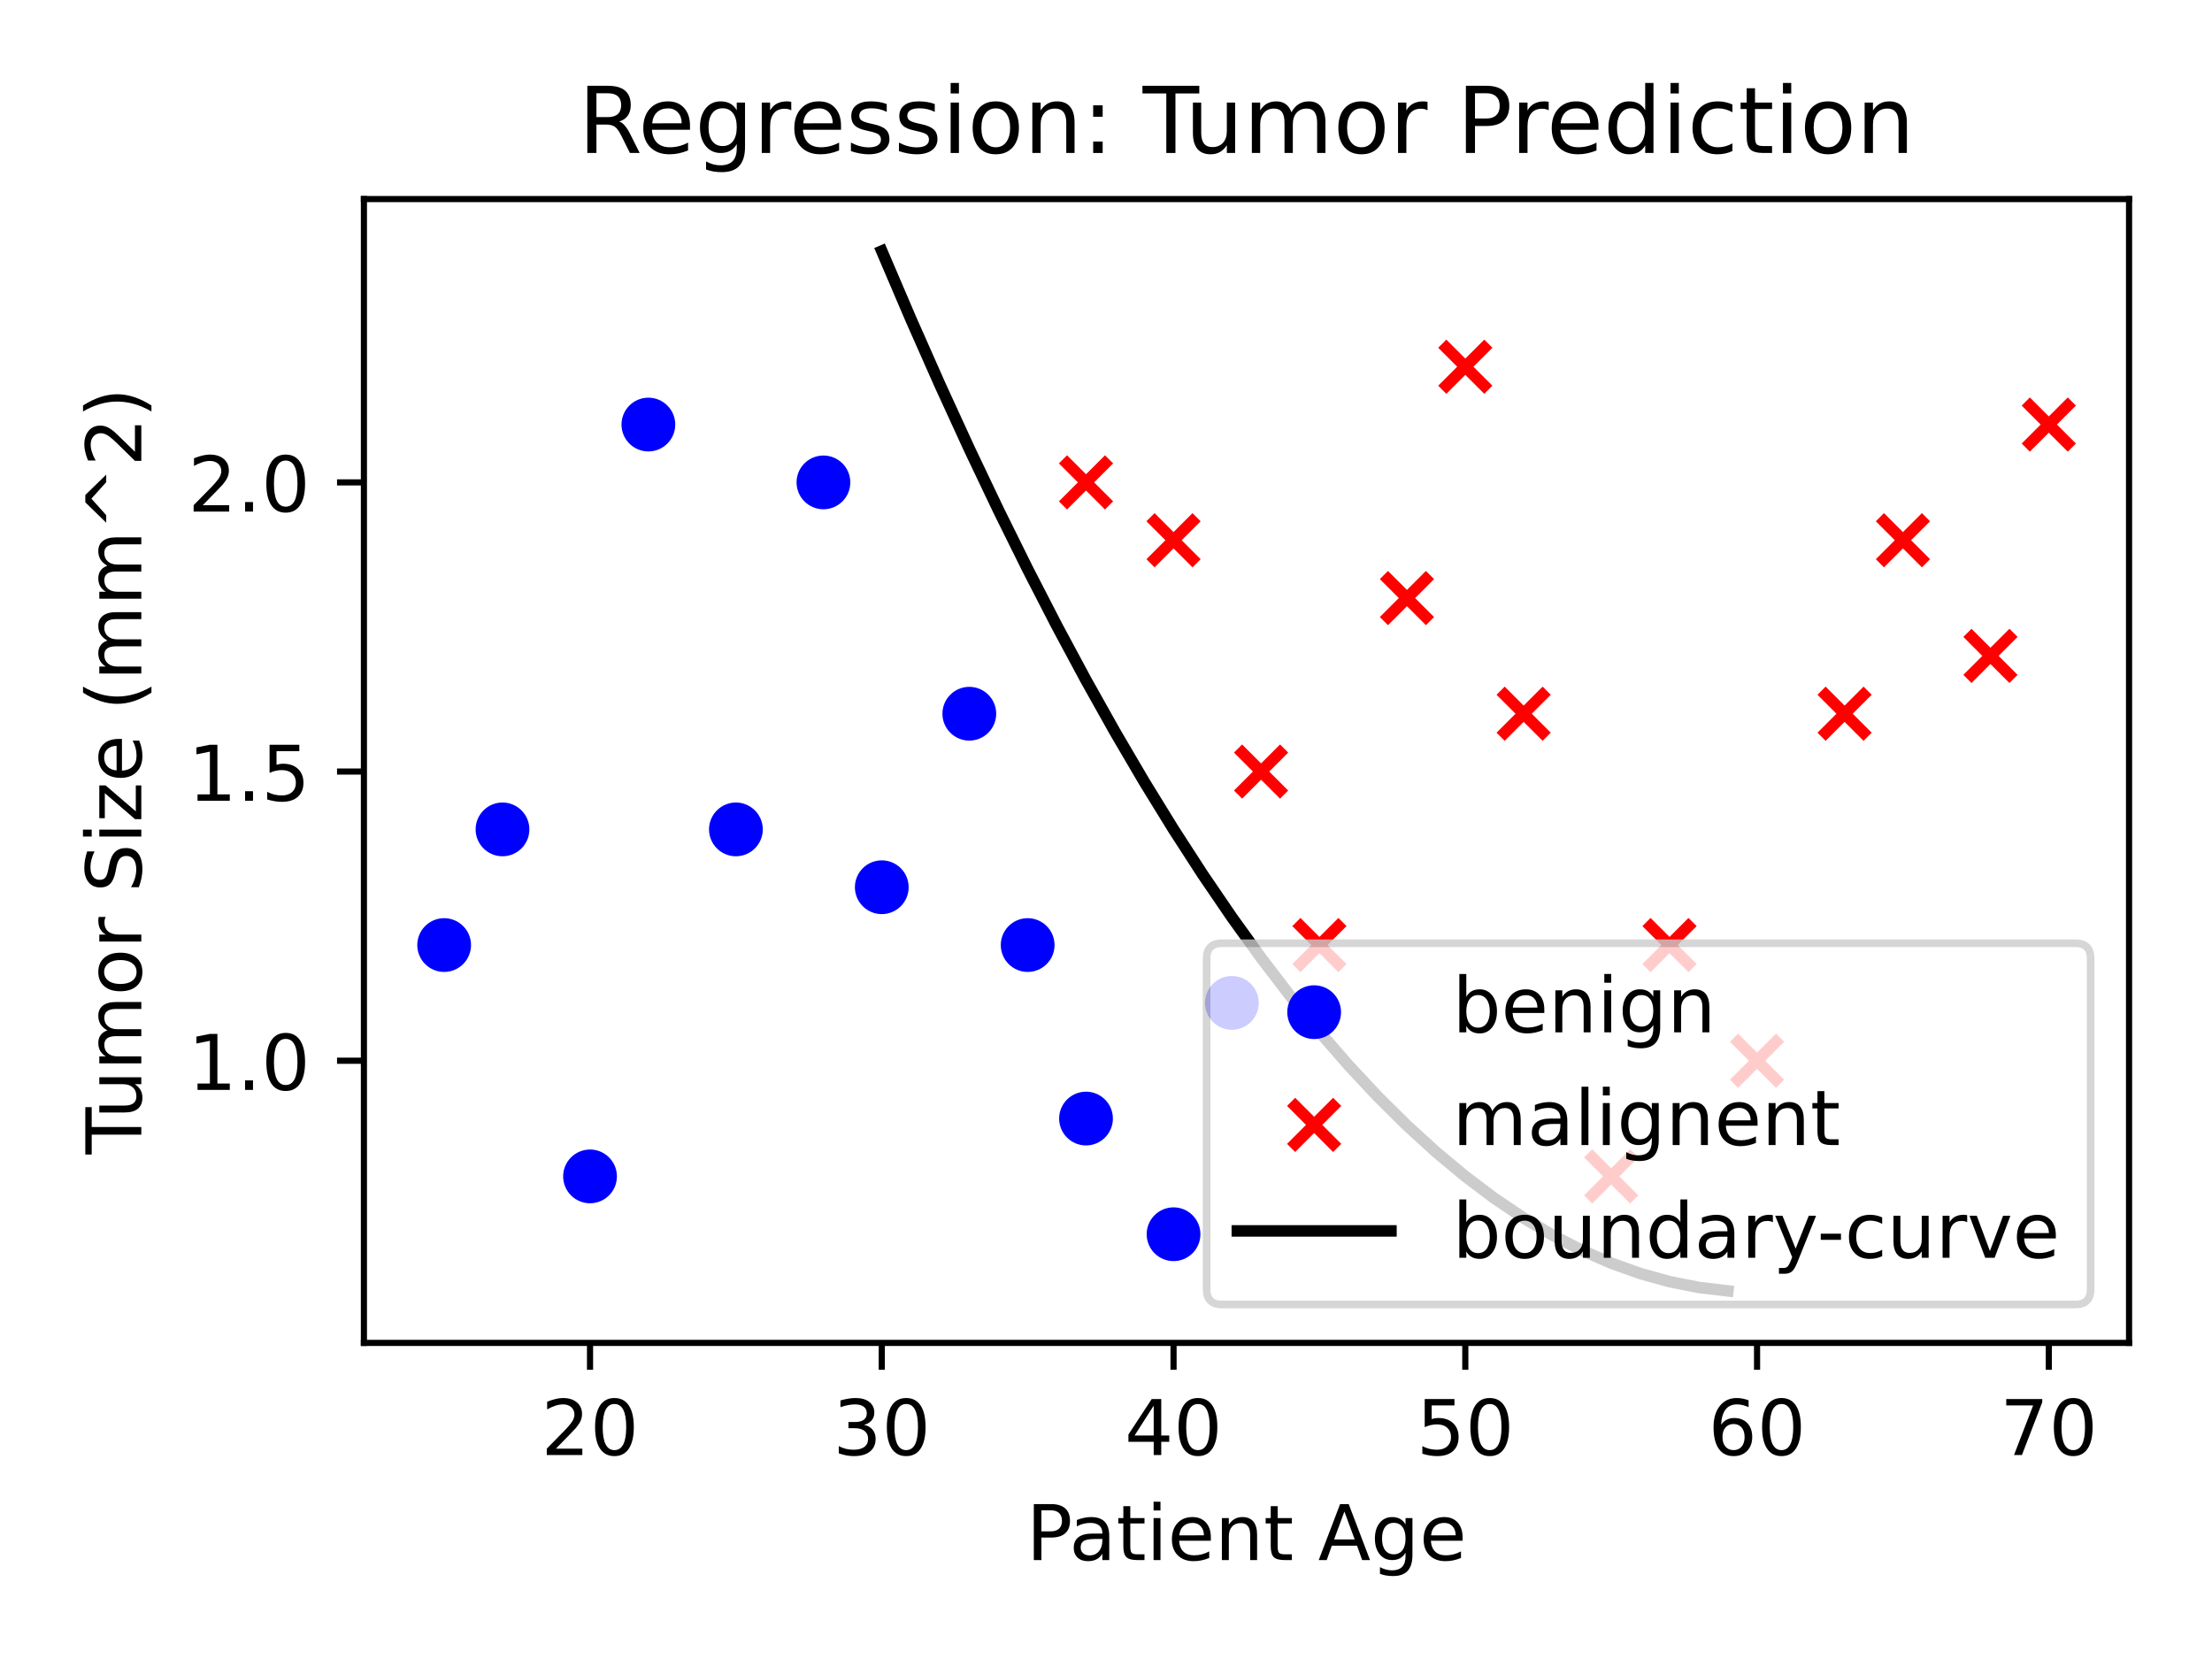
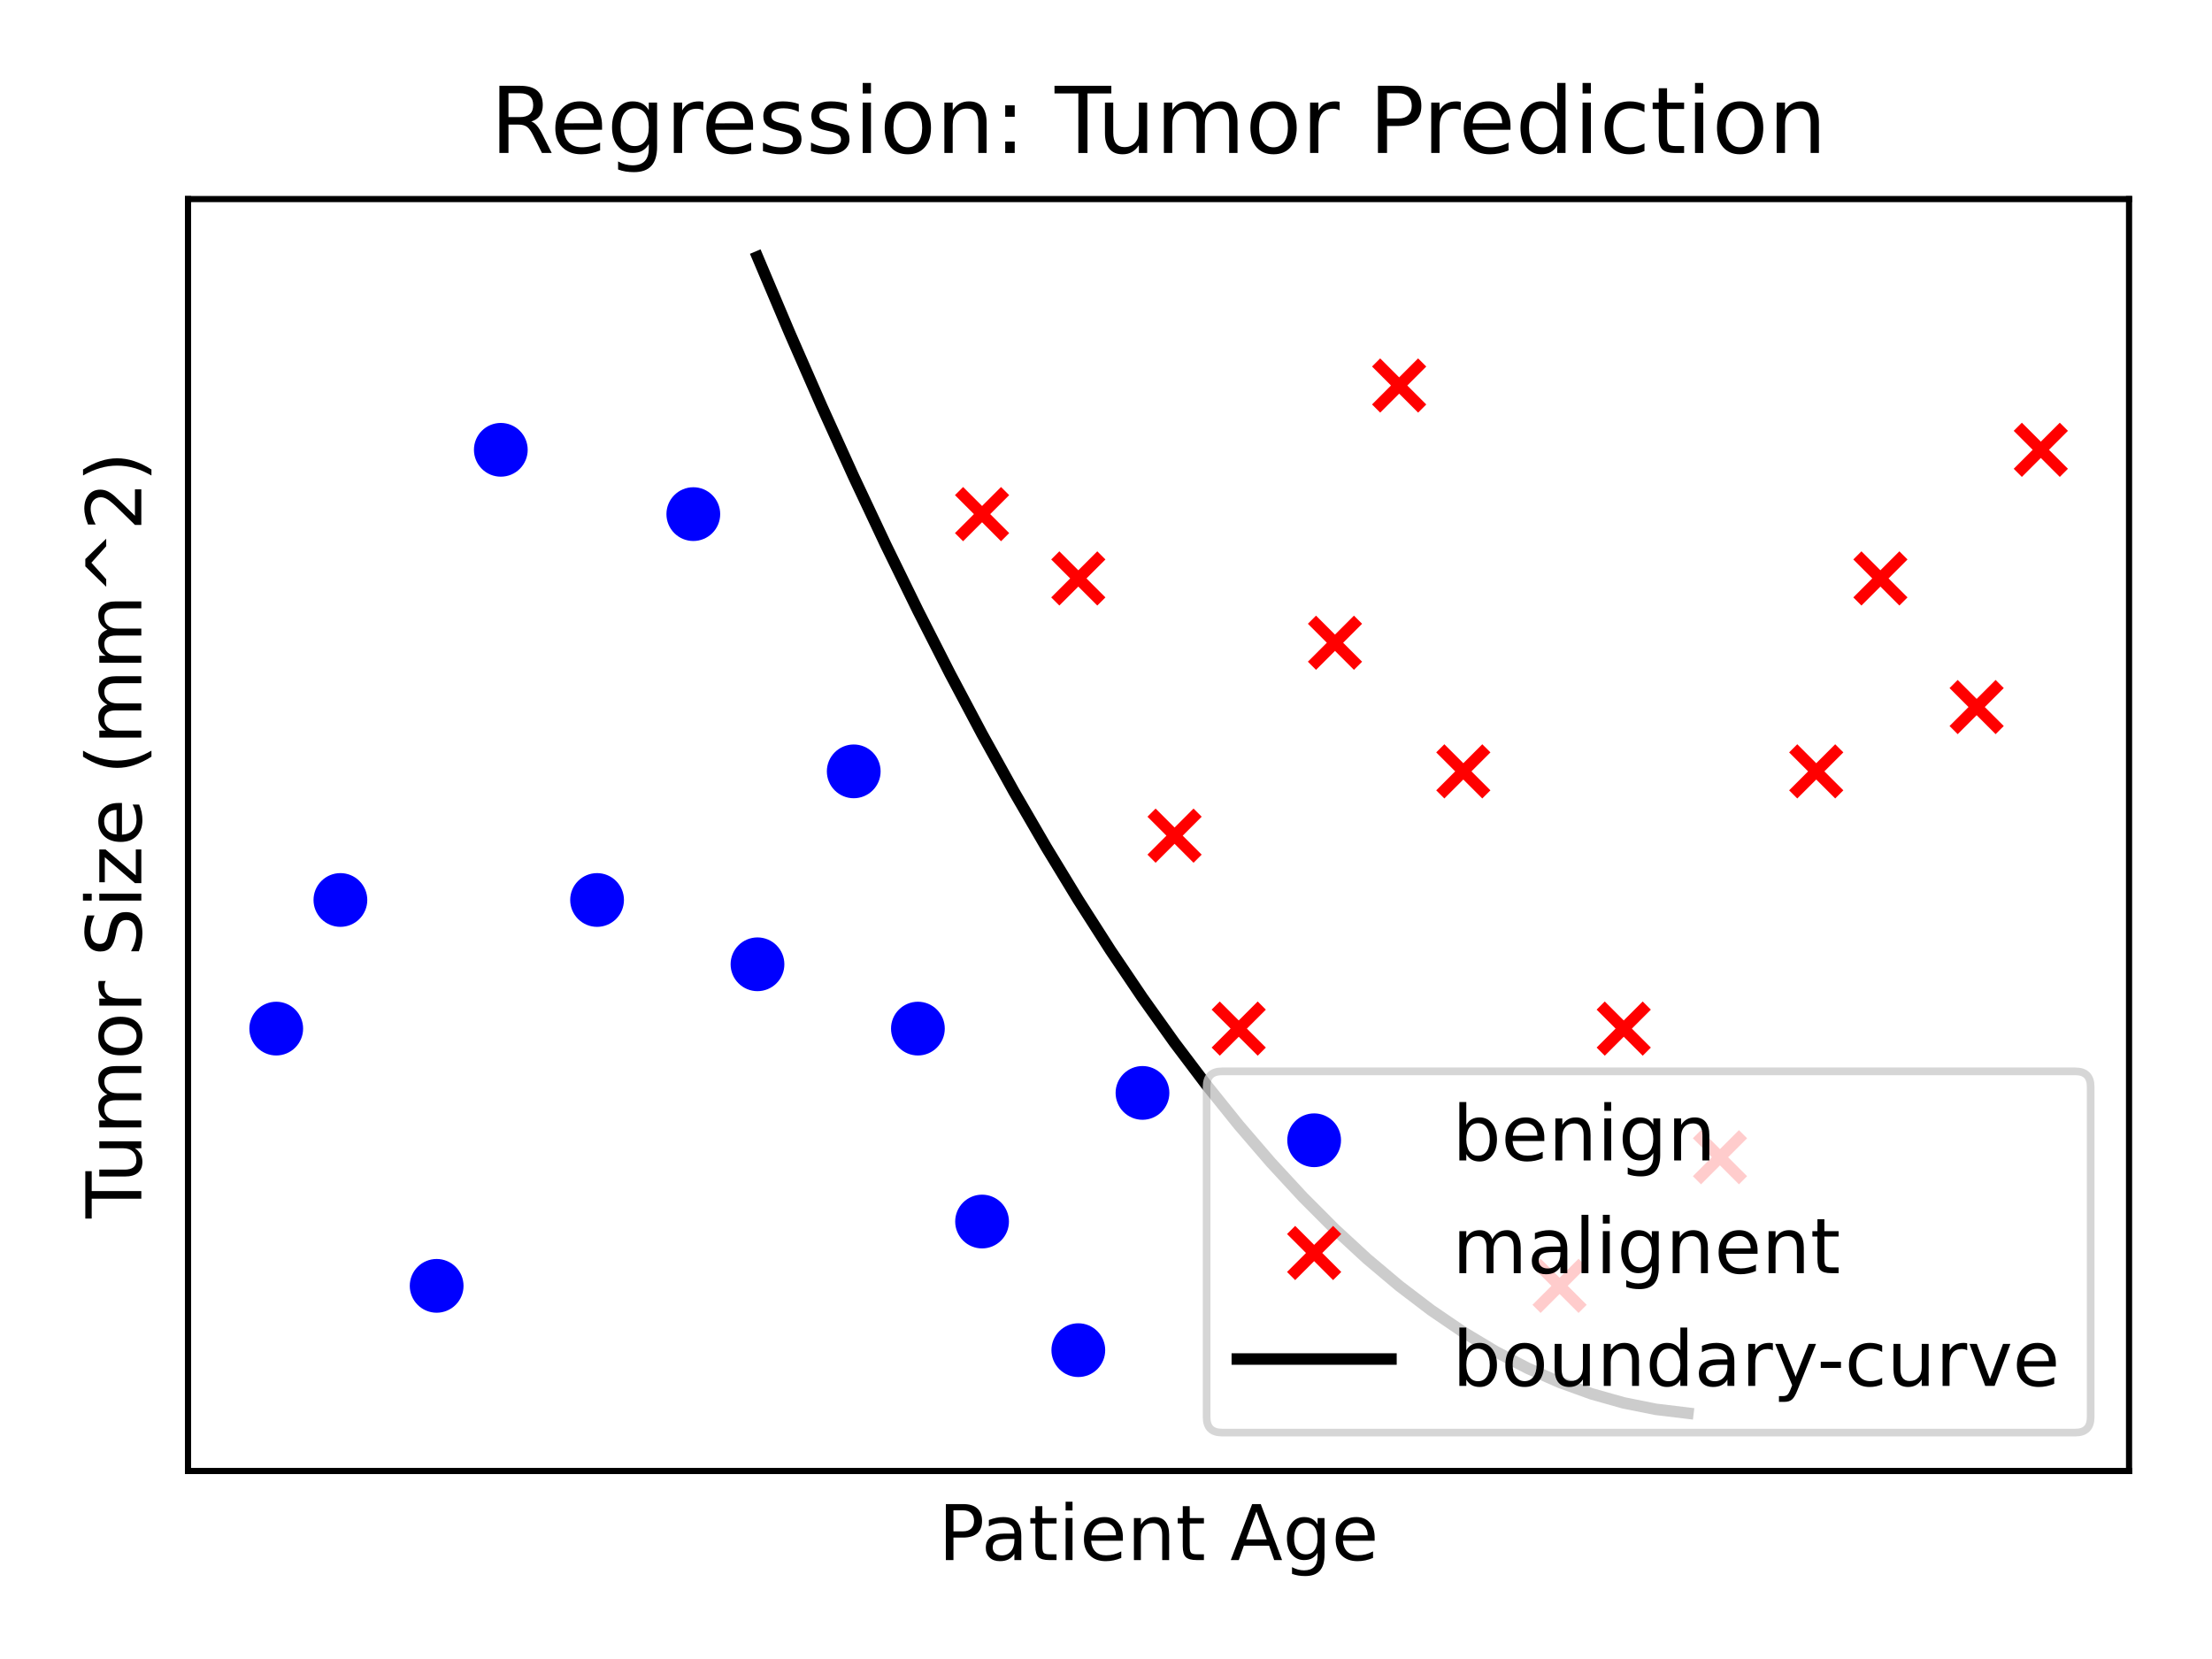
<svg xmlns="http://www.w3.org/2000/svg" xmlns:xlink="http://www.w3.org/1999/xlink" width="288pt" height="216pt" viewBox="0 0 288 216" version="1.1">
  <defs>
    <style type="text/css">*{stroke-linejoin: round; stroke-linecap: butt}</style>
  </defs>
  <g id="figure_1">
    <g id="patch_1">
      <path d="M 0 216  L 288 216  L 288 0  L 0 0  z " style="fill: #ffffff" />
    </g>
    <g id="axes_1">
      <g id="patch_2">
-         <path d="M 47.381 174.844  L 277.2 174.844  L 277.2 25.918  L 47.381 25.918  z " style="fill: #ffffff" />
+         <path d="M 24.478 191.522  L 277.2 191.522  L 277.2 25.918  L 24.478 25.918  z " style="fill: #ffffff" />
      </g>
      <g id="PathCollection_1">
        <defs>
-           <path id="m4d892c9820" d="M 0 3  C 0.796 3 1.559 2.684 2.121 2.121  C 2.684 1.559 3 0.796 3 0  C 3 -0.796 2.684 -1.559 2.121 -2.121  C 1.559 -2.684 0.796 -3 0 -3  C -0.796 -3 -1.559 -2.684 -2.121 -2.121  C -2.684 -1.559 -3 -0.796 -3 0  C -3 0.796 -2.684 1.559 -2.121 2.121  C -1.559 2.684 -0.796 3 0 3  z " style="stroke: #0000ff" />
+           <path id="m123155a8d2" d="M 0 3  C 0.796 3 1.559 2.684 2.121 2.121  C 2.684 1.559 3 0.796 3 0  C 3 -0.796 2.684 -1.559 2.121 -2.121  C 1.559 -2.684 0.796 -3 0 -3  C -0.796 -3 -1.559 -2.684 -2.121 -2.121  C -2.684 -1.559 -3 -0.796 -3 0  C -3 0.796 -2.684 1.559 -2.121 2.121  C -1.559 2.684 -0.796 3 0 3  z " style="stroke: #0000ff" />
        </defs>
-         <g clip-path="url(#pde3c4d7f84)">
-           <use xlink:href="#m4d892c9820" x="57.828" y="123.046" style="fill: #0000ff; stroke: #0000ff" />
-           <use xlink:href="#m4d892c9820" x="65.425" y="107.986" style="fill: #0000ff; stroke: #0000ff" />
-           <use xlink:href="#m4d892c9820" x="76.821" y="153.165" style="fill: #0000ff; stroke: #0000ff" />
-           <use xlink:href="#m4d892c9820" x="84.418" y="55.277" style="fill: #0000ff; stroke: #0000ff" />
-           <use xlink:href="#m4d892c9820" x="95.814" y="107.986" style="fill: #0000ff; stroke: #0000ff" />
-           <use xlink:href="#m4d892c9820" x="107.21" y="62.807" style="fill: #0000ff; stroke: #0000ff" />
-           <use xlink:href="#m4d892c9820" x="114.807" y="115.516" style="fill: #0000ff; stroke: #0000ff" />
-           <use xlink:href="#m4d892c9820" x="126.203" y="92.926" style="fill: #0000ff; stroke: #0000ff" />
-           <use xlink:href="#m4d892c9820" x="133.801" y="123.046" style="fill: #0000ff; stroke: #0000ff" />
-           <use xlink:href="#m4d892c9820" x="141.398" y="145.635" style="fill: #0000ff; stroke: #0000ff" />
-           <use xlink:href="#m4d892c9820" x="152.794" y="160.695" style="fill: #0000ff; stroke: #0000ff" />
-           <use xlink:href="#m4d892c9820" x="160.391" y="130.576" style="fill: #0000ff; stroke: #0000ff" />
+         <g clip-path="url(#pcb750aea40)">
+           <use xlink:href="#m123155a8d2" x="35.965" y="133.923" style="fill: #0000ff; stroke: #0000ff" />
+           <use xlink:href="#m123155a8d2" x="44.32" y="117.177" style="fill: #0000ff; stroke: #0000ff" />
+           <use xlink:href="#m123155a8d2" x="56.852" y="167.416" style="fill: #0000ff; stroke: #0000ff" />
+           <use xlink:href="#m123155a8d2" x="65.206" y="58.565" style="fill: #0000ff; stroke: #0000ff" />
+           <use xlink:href="#m123155a8d2" x="77.738" y="117.177" style="fill: #0000ff; stroke: #0000ff" />
+           <use xlink:href="#m123155a8d2" x="90.269" y="66.938" style="fill: #0000ff; stroke: #0000ff" />
+           <use xlink:href="#m123155a8d2" x="98.624" y="125.55" style="fill: #0000ff; stroke: #0000ff" />
+           <use xlink:href="#m123155a8d2" x="111.155" y="100.431" style="fill: #0000ff; stroke: #0000ff" />
+           <use xlink:href="#m123155a8d2" x="119.51" y="133.923" style="fill: #0000ff; stroke: #0000ff" />
+           <use xlink:href="#m123155a8d2" x="127.864" y="159.043" style="fill: #0000ff; stroke: #0000ff" />
+           <use xlink:href="#m123155a8d2" x="140.396" y="175.789" style="fill: #0000ff; stroke: #0000ff" />
+           <use xlink:href="#m123155a8d2" x="148.75" y="142.296" style="fill: #0000ff; stroke: #0000ff" />
        </g>
      </g>
      <g id="PathCollection_2">
        <defs>
-           <path id="m5c1cbaabba" d="M -3 3  L 3 -3  M -3 -3  L 3 3  " style="stroke: #ff0000; stroke-width: 1.5" />
+           <path id="mc47d10bbfd" d="M -3 3  L 3 -3  M -3 -3  L 3 3  " style="stroke: #ff0000; stroke-width: 1.5" />
        </defs>
-         <g clip-path="url(#pde3c4d7f84)">
-           <use xlink:href="#m5c1cbaabba" x="141.398" y="62.807" style="fill: #ff0000; stroke: #ff0000; stroke-width: 1.5" />
-           <use xlink:href="#m5c1cbaabba" x="152.794" y="70.337" style="fill: #ff0000; stroke: #ff0000; stroke-width: 1.5" />
-           <use xlink:href="#m5c1cbaabba" x="164.19" y="100.456" style="fill: #ff0000; stroke: #ff0000; stroke-width: 1.5" />
-           <use xlink:href="#m5c1cbaabba" x="171.787" y="123.046" style="fill: #ff0000; stroke: #ff0000; stroke-width: 1.5" />
-           <use xlink:href="#m5c1cbaabba" x="183.183" y="77.867" style="fill: #ff0000; stroke: #ff0000; stroke-width: 1.5" />
-           <use xlink:href="#m5c1cbaabba" x="190.781" y="47.747" style="fill: #ff0000; stroke: #ff0000; stroke-width: 1.5" />
-           <use xlink:href="#m5c1cbaabba" x="198.378" y="92.926" style="fill: #ff0000; stroke: #ff0000; stroke-width: 1.5" />
-           <use xlink:href="#m5c1cbaabba" x="209.774" y="153.165" style="fill: #ff0000; stroke: #ff0000; stroke-width: 1.5" />
-           <use xlink:href="#m5c1cbaabba" x="217.371" y="123.046" style="fill: #ff0000; stroke: #ff0000; stroke-width: 1.5" />
-           <use xlink:href="#m5c1cbaabba" x="228.767" y="138.106" style="fill: #ff0000; stroke: #ff0000; stroke-width: 1.5" />
-           <use xlink:href="#m5c1cbaabba" x="240.163" y="92.926" style="fill: #ff0000; stroke: #ff0000; stroke-width: 1.5" />
-           <use xlink:href="#m5c1cbaabba" x="247.76" y="70.337" style="fill: #ff0000; stroke: #ff0000; stroke-width: 1.5" />
-           <use xlink:href="#m5c1cbaabba" x="259.156" y="85.397" style="fill: #ff0000; stroke: #ff0000; stroke-width: 1.5" />
-           <use xlink:href="#m5c1cbaabba" x="266.754" y="55.277" style="fill: #ff0000; stroke: #ff0000; stroke-width: 1.5" />
+         <g clip-path="url(#pcb750aea40)">
+           <use xlink:href="#mc47d10bbfd" x="127.864" y="66.938" style="fill: #ff0000; stroke: #ff0000; stroke-width: 1.5" />
+           <use xlink:href="#mc47d10bbfd" x="140.396" y="75.311" style="fill: #ff0000; stroke: #ff0000; stroke-width: 1.5" />
+           <use xlink:href="#mc47d10bbfd" x="152.928" y="108.804" style="fill: #ff0000; stroke: #ff0000; stroke-width: 1.5" />
+           <use xlink:href="#mc47d10bbfd" x="161.282" y="133.923" style="fill: #ff0000; stroke: #ff0000; stroke-width: 1.5" />
+           <use xlink:href="#mc47d10bbfd" x="173.814" y="83.684" style="fill: #ff0000; stroke: #ff0000; stroke-width: 1.5" />
+           <use xlink:href="#mc47d10bbfd" x="182.168" y="50.192" style="fill: #ff0000; stroke: #ff0000; stroke-width: 1.5" />
+           <use xlink:href="#mc47d10bbfd" x="190.523" y="100.431" style="fill: #ff0000; stroke: #ff0000; stroke-width: 1.5" />
+           <use xlink:href="#mc47d10bbfd" x="203.054" y="167.416" style="fill: #ff0000; stroke: #ff0000; stroke-width: 1.5" />
+           <use xlink:href="#mc47d10bbfd" x="211.409" y="133.923" style="fill: #ff0000; stroke: #ff0000; stroke-width: 1.5" />
+           <use xlink:href="#mc47d10bbfd" x="223.94" y="150.669" style="fill: #ff0000; stroke: #ff0000; stroke-width: 1.5" />
+           <use xlink:href="#mc47d10bbfd" x="236.472" y="100.431" style="fill: #ff0000; stroke: #ff0000; stroke-width: 1.5" />
+           <use xlink:href="#mc47d10bbfd" x="244.827" y="75.311" style="fill: #ff0000; stroke: #ff0000; stroke-width: 1.5" />
+           <use xlink:href="#mc47d10bbfd" x="257.358" y="92.057" style="fill: #ff0000; stroke: #ff0000; stroke-width: 1.5" />
+           <use xlink:href="#mc47d10bbfd" x="265.713" y="58.565" style="fill: #ff0000; stroke: #ff0000; stroke-width: 1.5" />
        </g>
      </g>
      <g id="matplotlib.axis_1">
-         <g id="xtick_1">
-           <g id="line2d_1">
-             <defs>
-               <path id="m7a833a6a95" d="M 0 0  L 0 3.5  " style="stroke: #000000; stroke-width: 0.8" />
-             </defs>
-             <g>
-               <use xlink:href="#m7a833a6a95" x="76.821" y="174.844" style="stroke: #000000; stroke-width: 0.8" />
-             </g>
-           </g>
-           <g id="text_1">
-             <g transform="translate(70.45834 189.4422) scale(0.1 -0.1)">
-               <defs>
-                 <path id="DejaVuSans-32" d="M 1228 531  L 3431 531  L 3431 0  L 469 0  L 469 531  Q 828 903 1448 1529  Q 2069 2156 2228 2338  Q 2531 2678 2651 2914  Q 2772 3150 2772 3378  Q 2772 3750 2511 3984  Q 2250 4219 1831 4219  Q 1534 4219 1204 4116  Q 875 4013 500 3803  L 500 4441  Q 881 4594 1212 4672  Q 1544 4750 1819 4750  Q 2544 4750 2975 4387  Q 3406 4025 3406 3419  Q 3406 3131 3298 2873  Q 3191 2616 2906 2266  Q 2828 2175 2409 1742  Q 1991 1309 1228 531  z " transform="scale(0.015625)" />
-                 <path id="DejaVuSans-30" d="M 2034 4250  Q 1547 4250 1301 3770  Q 1056 3291 1056 2328  Q 1056 1369 1301 889  Q 1547 409 2034 409  Q 2525 409 2770 889  Q 3016 1369 3016 2328  Q 3016 3291 2770 3770  Q 2525 4250 2034 4250  z M 2034 4750  Q 2819 4750 3233 4129  Q 3647 3509 3647 2328  Q 3647 1150 3233 529  Q 2819 -91 2034 -91  Q 1250 -91 836 529  Q 422 1150 422 2328  Q 422 3509 836 4129  Q 1250 4750 2034 4750  z " transform="scale(0.015625)" />
-               </defs>
-               <use xlink:href="#DejaVuSans-32" />
-               <use xlink:href="#DejaVuSans-30" x="63.623" />
-             </g>
-           </g>
-         </g>
-         <g id="xtick_2">
-           <g id="line2d_2">
-             <g>
-               <use xlink:href="#m7a833a6a95" x="114.807" y="174.844" style="stroke: #000000; stroke-width: 0.8" />
-             </g>
-           </g>
-           <g id="text_2">
-             <g transform="translate(108.4449 189.4422) scale(0.1 -0.1)">
-               <defs>
-                 <path id="DejaVuSans-33" d="M 2597 2516  Q 3050 2419 3304 2112  Q 3559 1806 3559 1356  Q 3559 666 3084 287  Q 2609 -91 1734 -91  Q 1441 -91 1130 -33  Q 819 25 488 141  L 488 750  Q 750 597 1062 519  Q 1375 441 1716 441  Q 2309 441 2620 675  Q 2931 909 2931 1356  Q 2931 1769 2642 2001  Q 2353 2234 1838 2234  L 1294 2234  L 1294 2753  L 1863 2753  Q 2328 2753 2575 2939  Q 2822 3125 2822 3475  Q 2822 3834 2567 4026  Q 2313 4219 1838 4219  Q 1578 4219 1281 4162  Q 984 4106 628 3988  L 628 4550  Q 988 4650 1302 4700  Q 1616 4750 1894 4750  Q 2613 4750 3031 4423  Q 3450 4097 3450 3541  Q 3450 3153 3228 2886  Q 3006 2619 2597 2516  z " transform="scale(0.015625)" />
-               </defs>
-               <use xlink:href="#DejaVuSans-33" />
-               <use xlink:href="#DejaVuSans-30" x="63.623" />
-             </g>
-           </g>
-         </g>
-         <g id="xtick_3">
-           <g id="line2d_3">
-             <g>
-               <use xlink:href="#m7a833a6a95" x="152.794" y="174.844" style="stroke: #000000; stroke-width: 0.8" />
-             </g>
-           </g>
-           <g id="text_3">
-             <g transform="translate(146.4315 189.4422) scale(0.1 -0.1)">
-               <defs>
-                 <path id="DejaVuSans-34" d="M 2419 4116  L 825 1625  L 2419 1625  L 2419 4116  z M 2253 4666  L 3047 4666  L 3047 1625  L 3713 1625  L 3713 1100  L 3047 1100  L 3047 0  L 2419 0  L 2419 1100  L 313 1100  L 313 1709  L 2253 4666  z " transform="scale(0.015625)" />
-               </defs>
-               <use xlink:href="#DejaVuSans-34" />
-               <use xlink:href="#DejaVuSans-30" x="63.623" />
-             </g>
-           </g>
-         </g>
-         <g id="xtick_4">
-           <g id="line2d_4">
-             <g>
-               <use xlink:href="#m7a833a6a95" x="190.781" y="174.844" style="stroke: #000000; stroke-width: 0.8" />
-             </g>
-           </g>
-           <g id="text_4">
-             <g transform="translate(184.4181 189.4422) scale(0.1 -0.1)">
-               <defs>
-                 <path id="DejaVuSans-35" d="M 691 4666  L 3169 4666  L 3169 4134  L 1269 4134  L 1269 2991  Q 1406 3038 1543 3061  Q 1681 3084 1819 3084  Q 2600 3084 3056 2656  Q 3513 2228 3513 1497  Q 3513 744 3044 326  Q 2575 -91 1722 -91  Q 1428 -91 1123 -41  Q 819 9 494 109  L 494 744  Q 775 591 1075 516  Q 1375 441 1709 441  Q 2250 441 2565 725  Q 2881 1009 2881 1497  Q 2881 1984 2565 2268  Q 2250 2553 1709 2553  Q 1456 2553 1204 2497  Q 953 2441 691 2322  L 691 4666  z " transform="scale(0.015625)" />
-               </defs>
-               <use xlink:href="#DejaVuSans-35" />
-               <use xlink:href="#DejaVuSans-30" x="63.623" />
-             </g>
-           </g>
-         </g>
-         <g id="xtick_5">
-           <g id="line2d_5">
-             <g>
-               <use xlink:href="#m7a833a6a95" x="228.767" y="174.844" style="stroke: #000000; stroke-width: 0.8" />
-             </g>
-           </g>
-           <g id="text_5">
-             <g transform="translate(222.4046 189.4422) scale(0.1 -0.1)">
-               <defs>
-                 <path id="DejaVuSans-36" d="M 2113 2584  Q 1688 2584 1439 2293  Q 1191 2003 1191 1497  Q 1191 994 1439 701  Q 1688 409 2113 409  Q 2538 409 2786 701  Q 3034 994 3034 1497  Q 3034 2003 2786 2293  Q 2538 2584 2113 2584  z M 3366 4563  L 3366 3988  Q 3128 4100 2886 4159  Q 2644 4219 2406 4219  Q 1781 4219 1451 3797  Q 1122 3375 1075 2522  Q 1259 2794 1537 2939  Q 1816 3084 2150 3084  Q 2853 3084 3261 2657  Q 3669 2231 3669 1497  Q 3669 778 3244 343  Q 2819 -91 2113 -91  Q 1303 -91 875 529  Q 447 1150 447 2328  Q 447 3434 972 4092  Q 1497 4750 2381 4750  Q 2619 4750 2861 4703  Q 3103 4656 3366 4563  z " transform="scale(0.015625)" />
-               </defs>
-               <use xlink:href="#DejaVuSans-36" />
-               <use xlink:href="#DejaVuSans-30" x="63.623" />
-             </g>
-           </g>
-         </g>
-         <g id="xtick_6">
-           <g id="line2d_6">
-             <g>
-               <use xlink:href="#m7a833a6a95" x="266.754" y="174.844" style="stroke: #000000; stroke-width: 0.8" />
-             </g>
-           </g>
-           <g id="text_6">
-             <g transform="translate(260.3912 189.4422) scale(0.1 -0.1)">
-               <defs>
-                 <path id="DejaVuSans-37" d="M 525 4666  L 3525 4666  L 3525 4397  L 1831 0  L 1172 0  L 2766 4134  L 525 4134  L 525 4666  z " transform="scale(0.015625)" />
-               </defs>
-               <use xlink:href="#DejaVuSans-37" />
-               <use xlink:href="#DejaVuSans-30" x="63.623" />
-             </g>
-           </g>
-         </g>
-         <g id="text_7">
-           <g transform="translate(133.6219 203.1203) scale(0.1 -0.1)">
+         <g id="text_1">
+           <g transform="translate(122.1703 203.1203) scale(0.1 -0.1)">
            <defs>
              <path id="DejaVuSans-50" d="M 1259 4147  L 1259 2394  L 2053 2394  Q 2494 2394 2734 2622  Q 2975 2850 2975 3272  Q 2975 3691 2734 3919  Q 2494 4147 2053 4147  L 1259 4147  z M 628 4666  L 2053 4666  Q 2838 4666 3239 4311  Q 3641 3956 3641 3272  Q 3641 2581 3239 2228  Q 2838 1875 2053 1875  L 1259 1875  L 1259 0  L 628 0  L 628 4666  z " transform="scale(0.015625)" />
              <path id="DejaVuSans-61" d="M 2194 1759  Q 1497 1759 1228 1600  Q 959 1441 959 1056  Q 959 750 1161 570  Q 1363 391 1709 391  Q 2188 391 2477 730  Q 2766 1069 2766 1631  L 2766 1759  L 2194 1759  z M 3341 1997  L 3341 0  L 2766 0  L 2766 531  Q 2569 213 2275 61  Q 1981 -91 1556 -91  Q 1019 -91 701 211  Q 384 513 384 1019  Q 384 1609 779 1909  Q 1175 2209 1959 2209  L 2766 2209  L 2766 2266  Q 2766 2663 2505 2880  Q 2244 3097 1772 3097  Q 1472 3097 1187 3025  Q 903 2953 641 2809  L 641 3341  Q 956 3463 1253 3523  Q 1550 3584 1831 3584  Q 2591 3584 2966 3190  Q 3341 2797 3341 1997  z " transform="scale(0.015625)" />
              <path id="DejaVuSans-74" d="M 1172 4494  L 1172 3500  L 2356 3500  L 2356 3053  L 1172 3053  L 1172 1153  Q 1172 725 1289 603  Q 1406 481 1766 481  L 2356 481  L 2356 0  L 1766 0  Q 1100 0 847 248  Q 594 497 594 1153  L 594 3053  L 172 3053  L 172 3500  L 594 3500  L 594 4494  L 1172 4494  z " transform="scale(0.015625)" />
              <path id="DejaVuSans-69" d="M 603 3500  L 1178 3500  L 1178 0  L 603 0  L 603 3500  z M 603 4863  L 1178 4863  L 1178 4134  L 603 4134  L 603 4863  z " transform="scale(0.015625)" />
              <path id="DejaVuSans-65" d="M 3597 1894  L 3597 1613  L 953 1613  Q 991 1019 1311 708  Q 1631 397 2203 397  Q 2534 397 2845 478  Q 3156 559 3463 722  L 3463 178  Q 3153 47 2828 -22  Q 2503 -91 2169 -91  Q 1331 -91 842 396  Q 353 884 353 1716  Q 353 2575 817 3079  Q 1281 3584 2069 3584  Q 2775 3584 3186 3129  Q 3597 2675 3597 1894  z M 3022 2063  Q 3016 2534 2758 2815  Q 2500 3097 2075 3097  Q 1594 3097 1305 2825  Q 1016 2553 972 2059  L 3022 2063  z " transform="scale(0.015625)" />
              <path id="DejaVuSans-6e" d="M 3513 2113  L 3513 0  L 2938 0  L 2938 2094  Q 2938 2591 2744 2837  Q 2550 3084 2163 3084  Q 1697 3084 1428 2787  Q 1159 2491 1159 1978  L 1159 0  L 581 0  L 581 3500  L 1159 3500  L 1159 2956  Q 1366 3272 1645 3428  Q 1925 3584 2291 3584  Q 2894 3584 3203 3211  Q 3513 2838 3513 2113  z " transform="scale(0.015625)" />
              <path id="DejaVuSans-20" transform="scale(0.015625)" />
              <path id="DejaVuSans-41" d="M 2188 4044  L 1331 1722  L 3047 1722  L 2188 4044  z M 1831 4666  L 2547 4666  L 4325 0  L 3669 0  L 3244 1197  L 1141 1197  L 716 0  L 50 0  L 1831 4666  z " transform="scale(0.015625)" />
              <path id="DejaVuSans-67" d="M 2906 1791  Q 2906 2416 2648 2759  Q 2391 3103 1925 3103  Q 1463 3103 1205 2759  Q 947 2416 947 1791  Q 947 1169 1205 825  Q 1463 481 1925 481  Q 2391 481 2648 825  Q 2906 1169 2906 1791  z M 3481 434  Q 3481 -459 3084 -895  Q 2688 -1331 1869 -1331  Q 1566 -1331 1297 -1286  Q 1028 -1241 775 -1147  L 775 -588  Q 1028 -725 1275 -790  Q 1522 -856 1778 -856  Q 2344 -856 2625 -561  Q 2906 -266 2906 331  L 2906 616  Q 2728 306 2450 153  Q 2172 0 1784 0  Q 1141 0 747 490  Q 353 981 353 1791  Q 353 2603 747 3093  Q 1141 3584 1784 3584  Q 2172 3584 2450 3431  Q 2728 3278 2906 2969  L 2906 3500  L 3481 3500  L 3481 434  z " transform="scale(0.015625)" />
            </defs>
            <use xlink:href="#DejaVuSans-50" />
            <use xlink:href="#DejaVuSans-61" x="55.803" />
            <use xlink:href="#DejaVuSans-74" x="117.082" />
            <use xlink:href="#DejaVuSans-69" x="156.291" />
            <use xlink:href="#DejaVuSans-65" x="184.074" />
            <use xlink:href="#DejaVuSans-6e" x="245.598" />
            <use xlink:href="#DejaVuSans-74" x="308.977" />
            <use xlink:href="#DejaVuSans-20" x="348.186" />
            <use xlink:href="#DejaVuSans-41" x="379.973" />
            <use xlink:href="#DejaVuSans-67" x="448.381" />
            <use xlink:href="#DejaVuSans-65" x="511.857" />
          </g>
        </g>
      </g>
      <g id="matplotlib.axis_2">
-         <g id="ytick_1">
-           <g id="line2d_7">
-             <defs>
-               <path id="m10c04d4b67" d="M 0 0  L -3.5 0  " style="stroke: #000000; stroke-width: 0.8" />
-             </defs>
-             <g>
-               <use xlink:href="#m10c04d4b67" x="47.381" y="138.106" style="stroke: #000000; stroke-width: 0.8" />
-             </g>
-           </g>
-           <g id="text_8">
-             <g transform="translate(24.47812 141.9048) scale(0.1 -0.1)">
-               <defs>
-                 <path id="DejaVuSans-31" d="M 794 531  L 1825 531  L 1825 4091  L 703 3866  L 703 4441  L 1819 4666  L 2450 4666  L 2450 531  L 3481 531  L 3481 0  L 794 0  L 794 531  z " transform="scale(0.015625)" />
-                 <path id="DejaVuSans-2e" d="M 684 794  L 1344 794  L 1344 0  L 684 0  L 684 794  z " transform="scale(0.015625)" />
-               </defs>
-               <use xlink:href="#DejaVuSans-31" />
-               <use xlink:href="#DejaVuSans-2e" x="63.623" />
-               <use xlink:href="#DejaVuSans-30" x="95.41" />
-             </g>
-           </g>
-         </g>
-         <g id="ytick_2">
-           <g id="line2d_8">
-             <g>
-               <use xlink:href="#m10c04d4b67" x="47.381" y="100.456" style="stroke: #000000; stroke-width: 0.8" />
-             </g>
-           </g>
-           <g id="text_9">
-             <g transform="translate(24.47812 104.2555) scale(0.1 -0.1)">
-               <use xlink:href="#DejaVuSans-31" />
-               <use xlink:href="#DejaVuSans-2e" x="63.623" />
-               <use xlink:href="#DejaVuSans-35" x="95.41" />
-             </g>
-           </g>
-         </g>
-         <g id="ytick_3">
-           <g id="line2d_9">
-             <g>
-               <use xlink:href="#m10c04d4b67" x="47.381" y="62.807" style="stroke: #000000; stroke-width: 0.8" />
-             </g>
-           </g>
-           <g id="text_10">
-             <g transform="translate(24.47812 66.60614) scale(0.1 -0.1)">
-               <use xlink:href="#DejaVuSans-32" />
-               <use xlink:href="#DejaVuSans-2e" x="63.623" />
-               <use xlink:href="#DejaVuSans-30" x="95.41" />
-             </g>
-           </g>
-         </g>
-         <g id="text_11">
-           <g transform="translate(18.39844 150.288) rotate(-90) scale(0.1 -0.1)">
+         <g id="text_2">
+           <g transform="translate(18.39844 158.627) rotate(-90) scale(0.1 -0.1)">
            <defs>
              <path id="DejaVuSans-54" d="M -19 4666  L 3928 4666  L 3928 4134  L 2272 4134  L 2272 0  L 1638 0  L 1638 4134  L -19 4134  L -19 4666  z " transform="scale(0.015625)" />
              <path id="DejaVuSans-75" d="M 544 1381  L 544 3500  L 1119 3500  L 1119 1403  Q 1119 906 1312 657  Q 1506 409 1894 409  Q 2359 409 2629 706  Q 2900 1003 2900 1516  L 2900 3500  L 3475 3500  L 3475 0  L 2900 0  L 2900 538  Q 2691 219 2414 64  Q 2138 -91 1772 -91  Q 1169 -91 856 284  Q 544 659 544 1381  z M 1991 3584  L 1991 3584  z " transform="scale(0.015625)" />
              <path id="DejaVuSans-6d" d="M 3328 2828  Q 3544 3216 3844 3400  Q 4144 3584 4550 3584  Q 5097 3584 5394 3201  Q 5691 2819 5691 2113  L 5691 0  L 5113 0  L 5113 2094  Q 5113 2597 4934 2840  Q 4756 3084 4391 3084  Q 3944 3084 3684 2787  Q 3425 2491 3425 1978  L 3425 0  L 2847 0  L 2847 2094  Q 2847 2600 2669 2842  Q 2491 3084 2119 3084  Q 1678 3084 1418 2786  Q 1159 2488 1159 1978  L 1159 0  L 581 0  L 581 3500  L 1159 3500  L 1159 2956  Q 1356 3278 1631 3431  Q 1906 3584 2284 3584  Q 2666 3584 2933 3390  Q 3200 3197 3328 2828  z " transform="scale(0.015625)" />
              <path id="DejaVuSans-6f" d="M 1959 3097  Q 1497 3097 1228 2736  Q 959 2375 959 1747  Q 959 1119 1226 758  Q 1494 397 1959 397  Q 2419 397 2687 759  Q 2956 1122 2956 1747  Q 2956 2369 2687 2733  Q 2419 3097 1959 3097  z M 1959 3584  Q 2709 3584 3137 3096  Q 3566 2609 3566 1747  Q 3566 888 3137 398  Q 2709 -91 1959 -91  Q 1206 -91 779 398  Q 353 888 353 1747  Q 353 2609 779 3096  Q 1206 3584 1959 3584  z " transform="scale(0.015625)" />
              <path id="DejaVuSans-72" d="M 2631 2963  Q 2534 3019 2420 3045  Q 2306 3072 2169 3072  Q 1681 3072 1420 2755  Q 1159 2438 1159 1844  L 1159 0  L 581 0  L 581 3500  L 1159 3500  L 1159 2956  Q 1341 3275 1631 3429  Q 1922 3584 2338 3584  Q 2397 3584 2469 3576  Q 2541 3569 2628 3553  L 2631 2963  z " transform="scale(0.015625)" />
              <path id="DejaVuSans-53" d="M 3425 4513  L 3425 3897  Q 3066 4069 2747 4153  Q 2428 4238 2131 4238  Q 1616 4238 1336 4038  Q 1056 3838 1056 3469  Q 1056 3159 1242 3001  Q 1428 2844 1947 2747  L 2328 2669  Q 3034 2534 3370 2195  Q 3706 1856 3706 1288  Q 3706 609 3251 259  Q 2797 -91 1919 -91  Q 1588 -91 1214 -16  Q 841 59 441 206  L 441 856  Q 825 641 1194 531  Q 1563 422 1919 422  Q 2459 422 2753 634  Q 3047 847 3047 1241  Q 3047 1584 2836 1778  Q 2625 1972 2144 2069  L 1759 2144  Q 1053 2284 737 2584  Q 422 2884 422 3419  Q 422 4038 858 4394  Q 1294 4750 2059 4750  Q 2388 4750 2728 4690  Q 3069 4631 3425 4513  z " transform="scale(0.015625)" />
              <path id="DejaVuSans-7a" d="M 353 3500  L 3084 3500  L 3084 2975  L 922 459  L 3084 459  L 3084 0  L 275 0  L 275 525  L 2438 3041  L 353 3041  L 353 3500  z " transform="scale(0.015625)" />
              <path id="DejaVuSans-28" d="M 1984 4856  Q 1566 4138 1362 3434  Q 1159 2731 1159 2009  Q 1159 1288 1364 580  Q 1569 -128 1984 -844  L 1484 -844  Q 1016 -109 783 600  Q 550 1309 550 2009  Q 550 2706 781 3412  Q 1013 4119 1484 4856  L 1984 4856  z " transform="scale(0.015625)" />
              <path id="DejaVuSans-5e" d="M 2988 4666  L 4684 2925  L 4056 2925  L 2681 4159  L 1306 2925  L 678 2925  L 2375 4666  L 2988 4666  z " transform="scale(0.015625)" />
+               <path id="DejaVuSans-32" d="M 1228 531  L 3431 531  L 3431 0  L 469 0  L 469 531  Q 828 903 1448 1529  Q 2069 2156 2228 2338  Q 2531 2678 2651 2914  Q 2772 3150 2772 3378  Q 2772 3750 2511 3984  Q 2250 4219 1831 4219  Q 1534 4219 1204 4116  Q 875 4013 500 3803  L 500 4441  Q 881 4594 1212 4672  Q 1544 4750 1819 4750  Q 2544 4750 2975 4387  Q 3406 4025 3406 3419  Q 3406 3131 3298 2873  Q 3191 2616 2906 2266  Q 2828 2175 2409 1742  Q 1991 1309 1228 531  z " transform="scale(0.015625)" />
              <path id="DejaVuSans-29" d="M 513 4856  L 1013 4856  Q 1481 4119 1714 3412  Q 1947 2706 1947 2009  Q 1947 1309 1714 600  Q 1481 -109 1013 -844  L 513 -844  Q 928 -128 1133 580  Q 1338 1288 1338 2009  Q 1338 2731 1133 3434  Q 928 4138 513 4856  z " transform="scale(0.015625)" />
            </defs>
            <use xlink:href="#DejaVuSans-54" />
            <use xlink:href="#DejaVuSans-75" x="45.959" />
            <use xlink:href="#DejaVuSans-6d" x="109.338" />
            <use xlink:href="#DejaVuSans-6f" x="206.75" />
            <use xlink:href="#DejaVuSans-72" x="267.932" />
            <use xlink:href="#DejaVuSans-20" x="309.045" />
            <use xlink:href="#DejaVuSans-53" x="340.832" />
            <use xlink:href="#DejaVuSans-69" x="404.309" />
            <use xlink:href="#DejaVuSans-7a" x="432.092" />
            <use xlink:href="#DejaVuSans-65" x="484.582" />
            <use xlink:href="#DejaVuSans-20" x="546.105" />
            <use xlink:href="#DejaVuSans-28" x="577.893" />
            <use xlink:href="#DejaVuSans-6d" x="616.906" />
            <use xlink:href="#DejaVuSans-6d" x="714.318" />
            <use xlink:href="#DejaVuSans-5e" x="811.73" />
            <use xlink:href="#DejaVuSans-32" x="895.52" />
            <use xlink:href="#DejaVuSans-29" x="959.143" />
          </g>
        </g>
      </g>
-       <g id="line2d_10">
-         <path d="M 114.807 32.687  L 118.606 41.573  L 122.405 50.157  L 126.203 58.44  L 130.002 66.421  L 133.801 74.102  L 137.599 81.481  L 141.398 88.559  L 145.197 95.336  L 148.995 101.812  L 152.794 107.986  L 156.593 113.859  L 160.391 119.431  L 164.19 124.702  L 167.989 129.672  L 171.787 134.341  L 175.586 138.708  L 179.385 142.774  L 183.183 146.539  L 186.982 150.003  L 190.781 153.165  L 194.579 156.027  L 198.378 158.587  L 202.177 160.846  L 205.975 162.804  L 209.774 164.46  L 213.572 165.815  L 217.371 166.87  L 221.17 167.623  L 224.968 168.074  " clip-path="url(#pde3c4d7f84)" style="fill: none; stroke: #000000; stroke-width: 1.5; stroke-linecap: square" />
+       <g id="line2d_1">
+         <path d="M 98.624 33.446  L 102.801 43.326  L 106.978 52.871  L 111.155 62.082  L 115.333 70.957  L 119.51 79.498  L 123.687 87.703  L 127.864 95.574  L 132.042 103.11  L 136.219 110.311  L 140.396 117.177  L 144.573 123.708  L 148.75 129.904  L 152.928 135.765  L 157.105 141.291  L 161.282 146.483  L 165.459 151.339  L 169.637 155.861  L 173.814 160.047  L 177.991 163.899  L 182.168 167.416  L 186.345 170.597  L 190.523 173.444  L 194.7 175.956  L 198.877 178.133  L 203.054 179.975  L 207.232 181.482  L 211.409 182.655  L 215.586 183.492  L 219.763 183.994  " clip-path="url(#pcb750aea40)" style="fill: none; stroke: #000000; stroke-width: 1.5; stroke-linecap: square" />
      </g>
      <g id="patch_3">
-         <path d="M 47.381 174.844  L 47.381 25.918  " style="fill: none; stroke: #000000; stroke-width: 0.8; stroke-linejoin: miter; stroke-linecap: square" />
+         <path d="M 24.478 191.522  L 24.478 25.918  " style="fill: none; stroke: #000000; stroke-width: 0.8; stroke-linejoin: miter; stroke-linecap: square" />
      </g>
      <g id="patch_4">
-         <path d="M 277.2 174.844  L 277.2 25.918  " style="fill: none; stroke: #000000; stroke-width: 0.8; stroke-linejoin: miter; stroke-linecap: square" />
+         <path d="M 277.2 191.522  L 277.2 25.918  " style="fill: none; stroke: #000000; stroke-width: 0.8; stroke-linejoin: miter; stroke-linecap: square" />
      </g>
      <g id="patch_5">
-         <path d="M 47.381 174.844  L 277.2 174.844  " style="fill: none; stroke: #000000; stroke-width: 0.8; stroke-linejoin: miter; stroke-linecap: square" />
+         <path d="M 24.478 191.522  L 277.2 191.522  " style="fill: none; stroke: #000000; stroke-width: 0.8; stroke-linejoin: miter; stroke-linecap: square" />
      </g>
      <g id="patch_6">
-         <path d="M 47.381 25.918  L 277.2 25.918  " style="fill: none; stroke: #000000; stroke-width: 0.8; stroke-linejoin: miter; stroke-linecap: square" />
-       </g>
-       <g id="text_12">
-         <g transform="translate(75.29438 19.91812) scale(0.12 -0.12)">
+         <path d="M 24.478 25.918  L 277.2 25.918  " style="fill: none; stroke: #000000; stroke-width: 0.8; stroke-linejoin: miter; stroke-linecap: square" />
+       </g>
+       <g id="text_3">
+         <g transform="translate(63.84281 19.91812) scale(0.12 -0.12)">
          <defs>
            <path id="DejaVuSans-52" d="M 2841 2188  Q 3044 2119 3236 1894  Q 3428 1669 3622 1275  L 4263 0  L 3584 0  L 2988 1197  Q 2756 1666 2539 1819  Q 2322 1972 1947 1972  L 1259 1972  L 1259 0  L 628 0  L 628 4666  L 2053 4666  Q 2853 4666 3247 4331  Q 3641 3997 3641 3322  Q 3641 2881 3436 2590  Q 3231 2300 2841 2188  z M 1259 4147  L 1259 2491  L 2053 2491  Q 2509 2491 2742 2702  Q 2975 2913 2975 3322  Q 2975 3731 2742 3939  Q 2509 4147 2053 4147  L 1259 4147  z " transform="scale(0.015625)" />
            <path id="DejaVuSans-73" d="M 2834 3397  L 2834 2853  Q 2591 2978 2328 3040  Q 2066 3103 1784 3103  Q 1356 3103 1142 2972  Q 928 2841 928 2578  Q 928 2378 1081 2264  Q 1234 2150 1697 2047  L 1894 2003  Q 2506 1872 2764 1633  Q 3022 1394 3022 966  Q 3022 478 2636 193  Q 2250 -91 1575 -91  Q 1294 -91 989 -36  Q 684 19 347 128  L 347 722  Q 666 556 975 473  Q 1284 391 1588 391  Q 1994 391 2212 530  Q 2431 669 2431 922  Q 2431 1156 2273 1281  Q 2116 1406 1581 1522  L 1381 1569  Q 847 1681 609 1914  Q 372 2147 372 2553  Q 372 3047 722 3315  Q 1072 3584 1716 3584  Q 2034 3584 2315 3537  Q 2597 3491 2834 3397  z " transform="scale(0.015625)" />
            <path id="DejaVuSans-3a" d="M 750 794  L 1409 794  L 1409 0  L 750 0  L 750 794  z M 750 3309  L 1409 3309  L 1409 2516  L 750 2516  L 750 3309  z " transform="scale(0.015625)" />
            <path id="DejaVuSans-64" d="M 2906 2969  L 2906 4863  L 3481 4863  L 3481 0  L 2906 0  L 2906 525  Q 2725 213 2448 61  Q 2172 -91 1784 -91  Q 1150 -91 751 415  Q 353 922 353 1747  Q 353 2572 751 3078  Q 1150 3584 1784 3584  Q 2172 3584 2448 3432  Q 2725 3281 2906 2969  z M 947 1747  Q 947 1113 1208 752  Q 1469 391 1925 391  Q 2381 391 2643 752  Q 2906 1113 2906 1747  Q 2906 2381 2643 2742  Q 2381 3103 1925 3103  Q 1469 3103 1208 2742  Q 947 2381 947 1747  z " transform="scale(0.015625)" />
            <path id="DejaVuSans-63" d="M 3122 3366  L 3122 2828  Q 2878 2963 2633 3030  Q 2388 3097 2138 3097  Q 1578 3097 1268 2742  Q 959 2388 959 1747  Q 959 1106 1268 751  Q 1578 397 2138 397  Q 2388 397 2633 464  Q 2878 531 3122 666  L 3122 134  Q 2881 22 2623 -34  Q 2366 -91 2075 -91  Q 1284 -91 818 406  Q 353 903 353 1747  Q 353 2603 823 3093  Q 1294 3584 2113 3584  Q 2378 3584 2631 3529  Q 2884 3475 3122 3366  z " transform="scale(0.015625)" />
          </defs>
          <use xlink:href="#DejaVuSans-52" />
          <use xlink:href="#DejaVuSans-65" x="64.982" />
          <use xlink:href="#DejaVuSans-67" x="126.506" />
          <use xlink:href="#DejaVuSans-72" x="189.982" />
          <use xlink:href="#DejaVuSans-65" x="228.846" />
          <use xlink:href="#DejaVuSans-73" x="290.369" />
          <use xlink:href="#DejaVuSans-73" x="342.469" />
          <use xlink:href="#DejaVuSans-69" x="394.568" />
          <use xlink:href="#DejaVuSans-6f" x="422.352" />
          <use xlink:href="#DejaVuSans-6e" x="483.533" />
          <use xlink:href="#DejaVuSans-3a" x="546.912" />
          <use xlink:href="#DejaVuSans-20" x="580.604" />
          <use xlink:href="#DejaVuSans-54" x="612.391" />
          <use xlink:href="#DejaVuSans-75" x="658.35" />
          <use xlink:href="#DejaVuSans-6d" x="721.729" />
          <use xlink:href="#DejaVuSans-6f" x="819.141" />
          <use xlink:href="#DejaVuSans-72" x="880.322" />
          <use xlink:href="#DejaVuSans-20" x="921.436" />
          <use xlink:href="#DejaVuSans-50" x="953.223" />
          <use xlink:href="#DejaVuSans-72" x="1011.775" />
          <use xlink:href="#DejaVuSans-65" x="1050.639" />
          <use xlink:href="#DejaVuSans-64" x="1112.162" />
          <use xlink:href="#DejaVuSans-69" x="1175.639" />
          <use xlink:href="#DejaVuSans-63" x="1203.422" />
          <use xlink:href="#DejaVuSans-74" x="1258.402" />
          <use xlink:href="#DejaVuSans-69" x="1297.611" />
          <use xlink:href="#DejaVuSans-6f" x="1325.395" />
          <use xlink:href="#DejaVuSans-6e" x="1386.576" />
        </g>
      </g>
      <g id="legend_1">
        <g id="patch_7">
-           <path d="M 159.1 169.844  L 270.2 169.844  Q 272.2 169.844 272.2 167.844  L 272.2 124.809  Q 272.2 122.809 270.2 122.809  L 159.1 122.809  Q 157.1 122.809 157.1 124.809  L 157.1 167.844  Q 157.1 169.844 159.1 169.844  z " style="fill: #ffffff; opacity: 0.8; stroke: #cccccc; stroke-linejoin: miter" />
+           <path d="M 159.1 186.522  L 270.2 186.522  Q 272.2 186.522 272.2 184.522  L 272.2 141.488  Q 272.2 139.488 270.2 139.488  L 159.1 139.488  Q 157.1 139.488 157.1 141.488  L 157.1 184.522  Q 157.1 186.522 159.1 186.522  z " style="fill: #ffffff; opacity: 0.8; stroke: #cccccc; stroke-linejoin: miter" />
        </g>
        <g id="PathCollection_3">
          <g>
-             <use xlink:href="#m4d892c9820" x="171.1" y="131.783" style="fill: #0000ff; stroke: #0000ff" />
-           </g>
-         </g>
-         <g id="text_13">
-           <g transform="translate(189.1 134.4078) scale(0.1 -0.1)">
+             <use xlink:href="#m123155a8d2" x="171.1" y="148.461" style="fill: #0000ff; stroke: #0000ff" />
+           </g>
+         </g>
+         <g id="text_4">
+           <g transform="translate(189.1 151.0859) scale(0.1 -0.1)">
            <defs>
              <path id="DejaVuSans-62" d="M 3116 1747  Q 3116 2381 2855 2742  Q 2594 3103 2138 3103  Q 1681 3103 1420 2742  Q 1159 2381 1159 1747  Q 1159 1113 1420 752  Q 1681 391 2138 391  Q 2594 391 2855 752  Q 3116 1113 3116 1747  z M 1159 2969  Q 1341 3281 1617 3432  Q 1894 3584 2278 3584  Q 2916 3584 3314 3078  Q 3713 2572 3713 1747  Q 3713 922 3314 415  Q 2916 -91 2278 -91  Q 1894 -91 1617 61  Q 1341 213 1159 525  L 1159 0  L 581 0  L 581 4863  L 1159 4863  L 1159 2969  z " transform="scale(0.015625)" />
            </defs>
            <use xlink:href="#DejaVuSans-62" />
            <use xlink:href="#DejaVuSans-65" x="63.477" />
            <use xlink:href="#DejaVuSans-6e" x="125" />
            <use xlink:href="#DejaVuSans-69" x="188.379" />
            <use xlink:href="#DejaVuSans-67" x="216.162" />
            <use xlink:href="#DejaVuSans-6e" x="279.639" />
          </g>
        </g>
        <g id="PathCollection_4">
          <g>
-             <use xlink:href="#m5c1cbaabba" x="171.1" y="146.461" style="fill: #ff0000; stroke: #ff0000; stroke-width: 1.5" />
-           </g>
-         </g>
-         <g id="text_14">
-           <g transform="translate(189.1 149.0859) scale(0.1 -0.1)">
+             <use xlink:href="#mc47d10bbfd" x="171.1" y="163.139" style="fill: #ff0000; stroke: #ff0000; stroke-width: 1.5" />
+           </g>
+         </g>
+         <g id="text_5">
+           <g transform="translate(189.1 165.7641) scale(0.1 -0.1)">
            <defs>
              <path id="DejaVuSans-6c" d="M 603 4863  L 1178 4863  L 1178 0  L 603 0  L 603 4863  z " transform="scale(0.015625)" />
            </defs>
            <use xlink:href="#DejaVuSans-6d" />
            <use xlink:href="#DejaVuSans-61" x="97.412" />
            <use xlink:href="#DejaVuSans-6c" x="158.691" />
            <use xlink:href="#DejaVuSans-69" x="186.475" />
            <use xlink:href="#DejaVuSans-67" x="214.258" />
            <use xlink:href="#DejaVuSans-6e" x="277.734" />
            <use xlink:href="#DejaVuSans-65" x="341.113" />
            <use xlink:href="#DejaVuSans-6e" x="402.637" />
            <use xlink:href="#DejaVuSans-74" x="466.016" />
          </g>
        </g>
-         <g id="line2d_11">
-           <path d="M 161.1 160.264  L 171.1 160.264  L 181.1 160.264  " style="fill: none; stroke: #000000; stroke-width: 1.5; stroke-linecap: square" />
-         </g>
-         <g id="text_15">
-           <g transform="translate(189.1 163.7641) scale(0.1 -0.1)">
+         <g id="line2d_2">
+           <path d="M 161.1 176.942  L 171.1 176.942  L 181.1 176.942  " style="fill: none; stroke: #000000; stroke-width: 1.5; stroke-linecap: square" />
+         </g>
+         <g id="text_6">
+           <g transform="translate(189.1 180.4422) scale(0.1 -0.1)">
            <defs>
              <path id="DejaVuSans-79" d="M 2059 -325  Q 1816 -950 1584 -1140  Q 1353 -1331 966 -1331  L 506 -1331  L 506 -850  L 844 -850  Q 1081 -850 1212 -737  Q 1344 -625 1503 -206  L 1606 56  L 191 3500  L 800 3500  L 1894 763  L 2988 3500  L 3597 3500  L 2059 -325  z " transform="scale(0.015625)" />
              <path id="DejaVuSans-2d" d="M 313 2009  L 1997 2009  L 1997 1497  L 313 1497  L 313 2009  z " transform="scale(0.015625)" />
              <path id="DejaVuSans-76" d="M 191 3500  L 800 3500  L 1894 563  L 2988 3500  L 3597 3500  L 2284 0  L 1503 0  L 191 3500  z " transform="scale(0.015625)" />
            </defs>
            <use xlink:href="#DejaVuSans-62" />
            <use xlink:href="#DejaVuSans-6f" x="63.477" />
            <use xlink:href="#DejaVuSans-75" x="124.658" />
            <use xlink:href="#DejaVuSans-6e" x="188.037" />
            <use xlink:href="#DejaVuSans-64" x="251.416" />
            <use xlink:href="#DejaVuSans-61" x="314.893" />
            <use xlink:href="#DejaVuSans-72" x="376.172" />
            <use xlink:href="#DejaVuSans-79" x="417.285" />
            <use xlink:href="#DejaVuSans-2d" x="474.715" />
            <use xlink:href="#DejaVuSans-63" x="510.799" />
            <use xlink:href="#DejaVuSans-75" x="565.779" />
            <use xlink:href="#DejaVuSans-72" x="629.158" />
            <use xlink:href="#DejaVuSans-76" x="670.271" />
            <use xlink:href="#DejaVuSans-65" x="729.451" />
          </g>
        </g>
      </g>
    </g>
  </g>
  <defs>
-     <clipPath id="pde3c4d7f84">
-       <rect x="47.381" y="25.918" width="229.819" height="148.926" />
+     <clipPath id="pcb750aea40">
+       <rect x="24.478" y="25.918" width="252.722" height="165.604" />
    </clipPath>
  </defs>
</svg>
